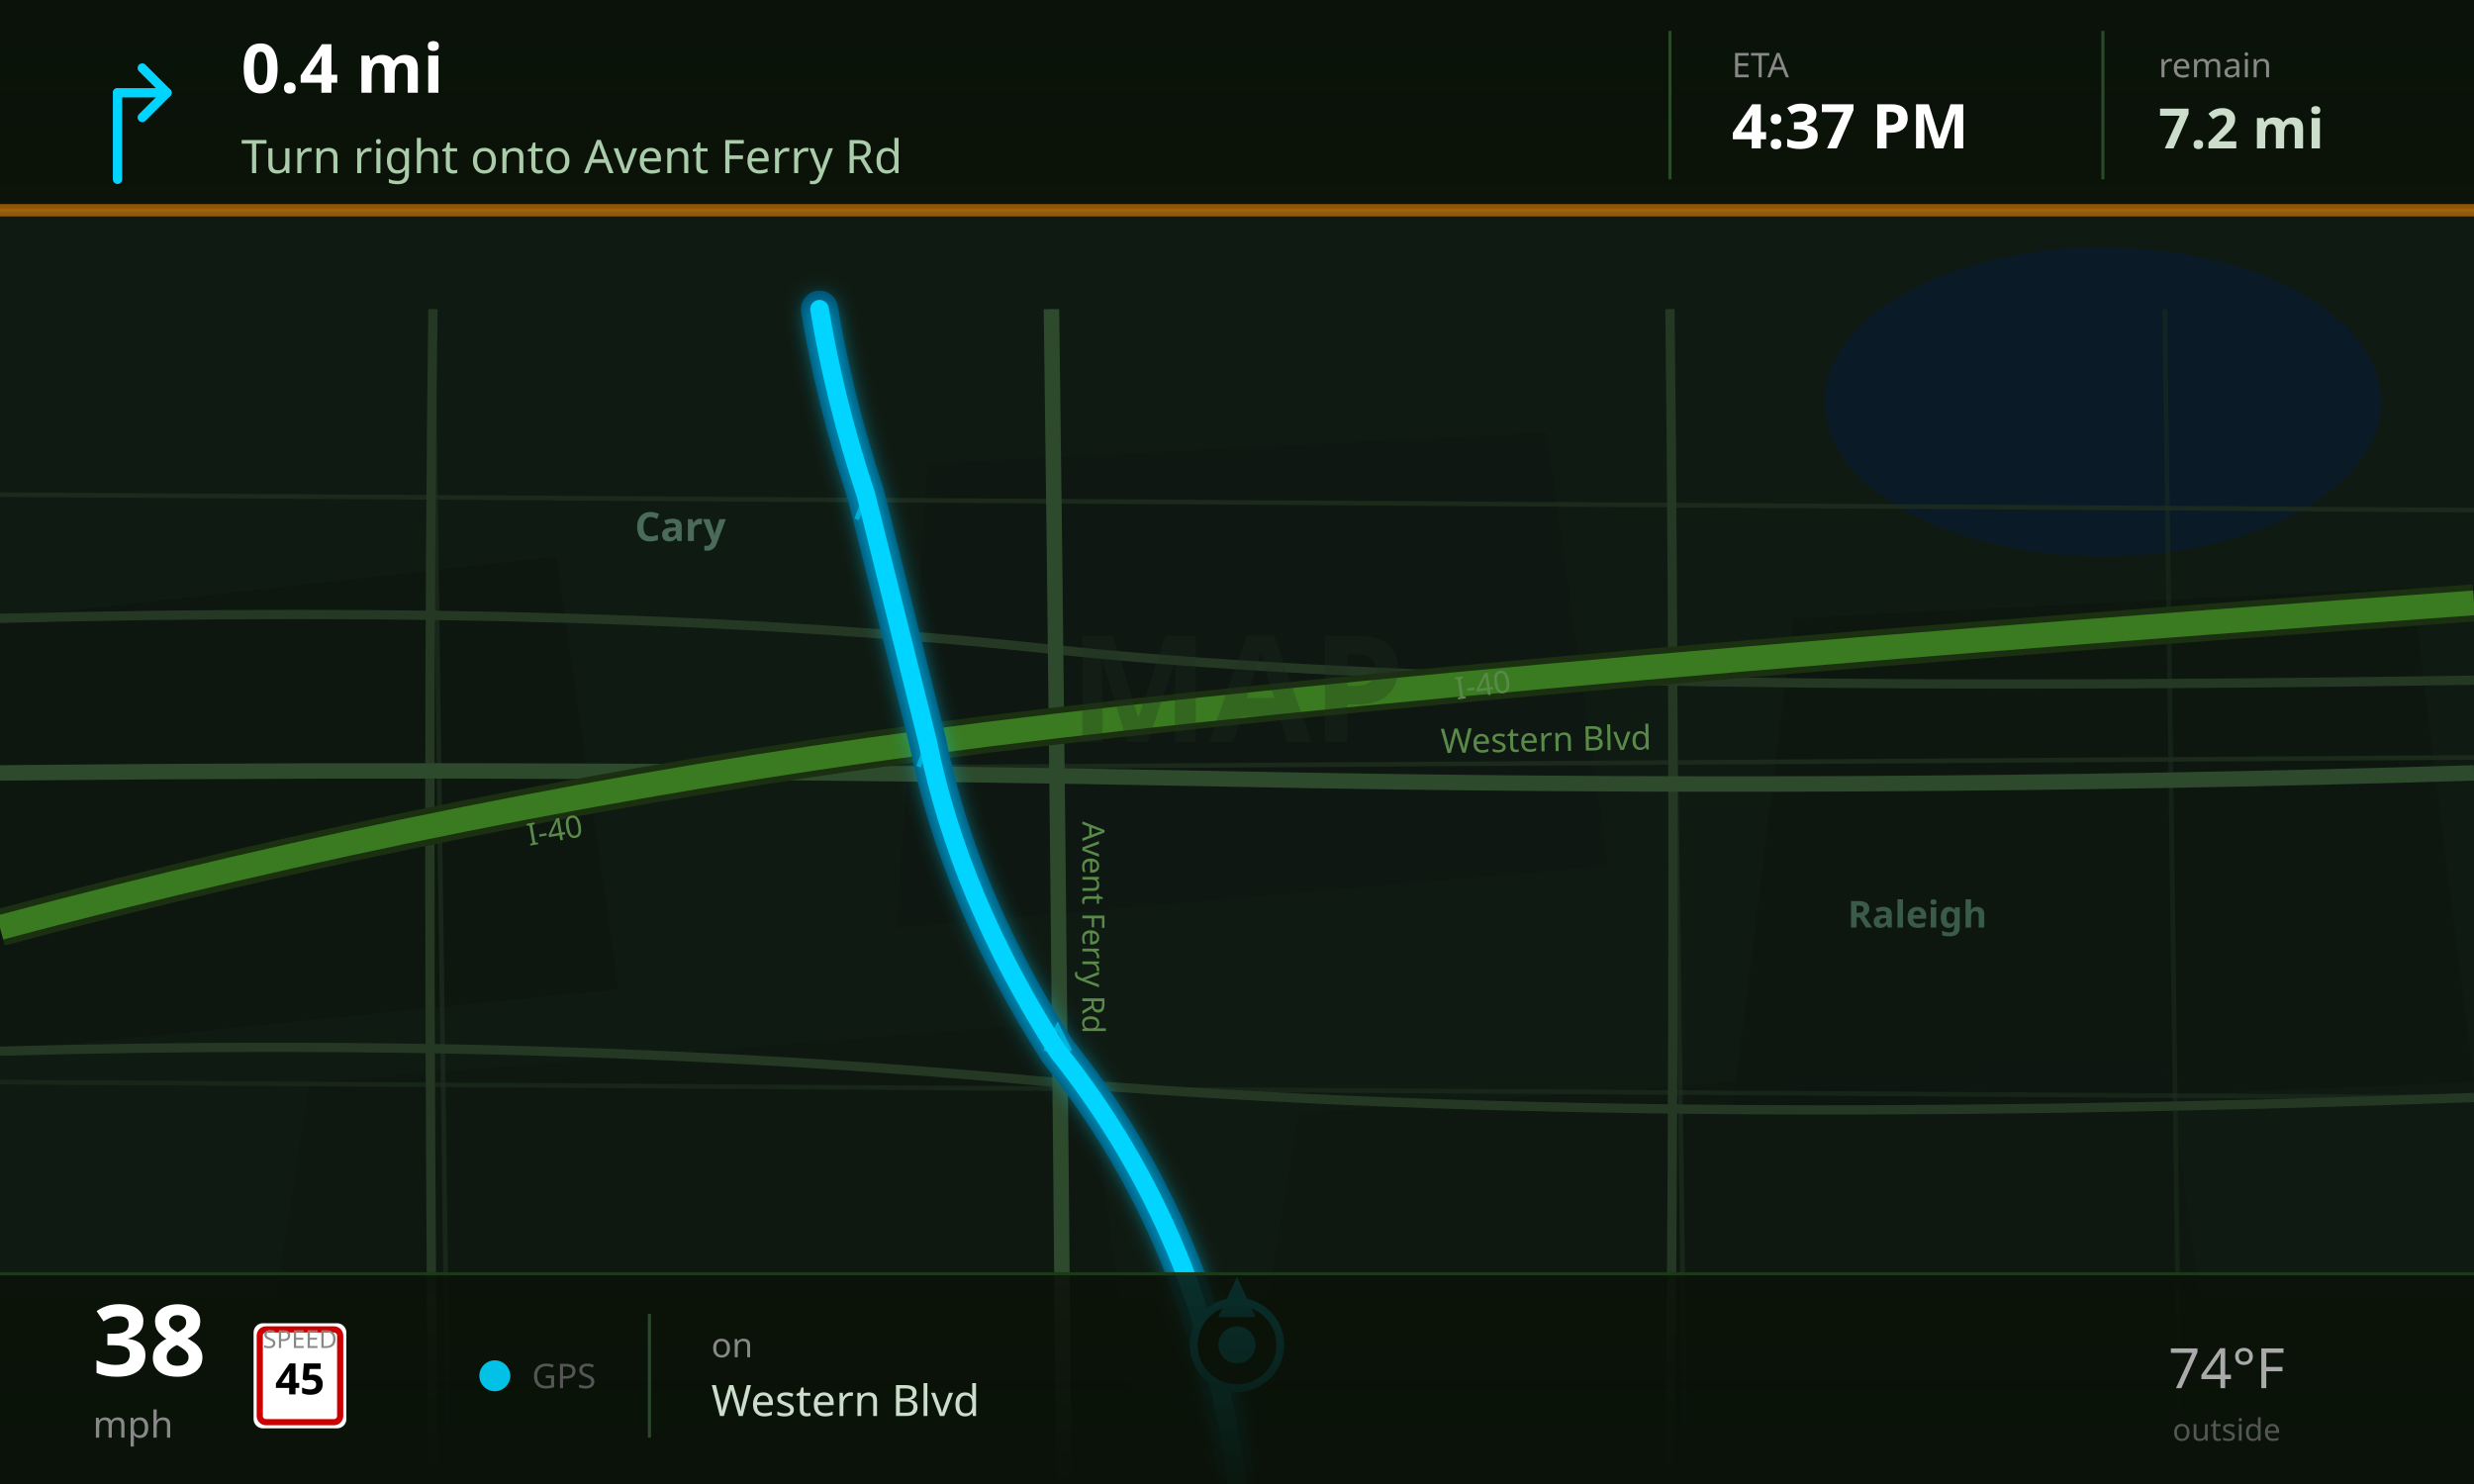
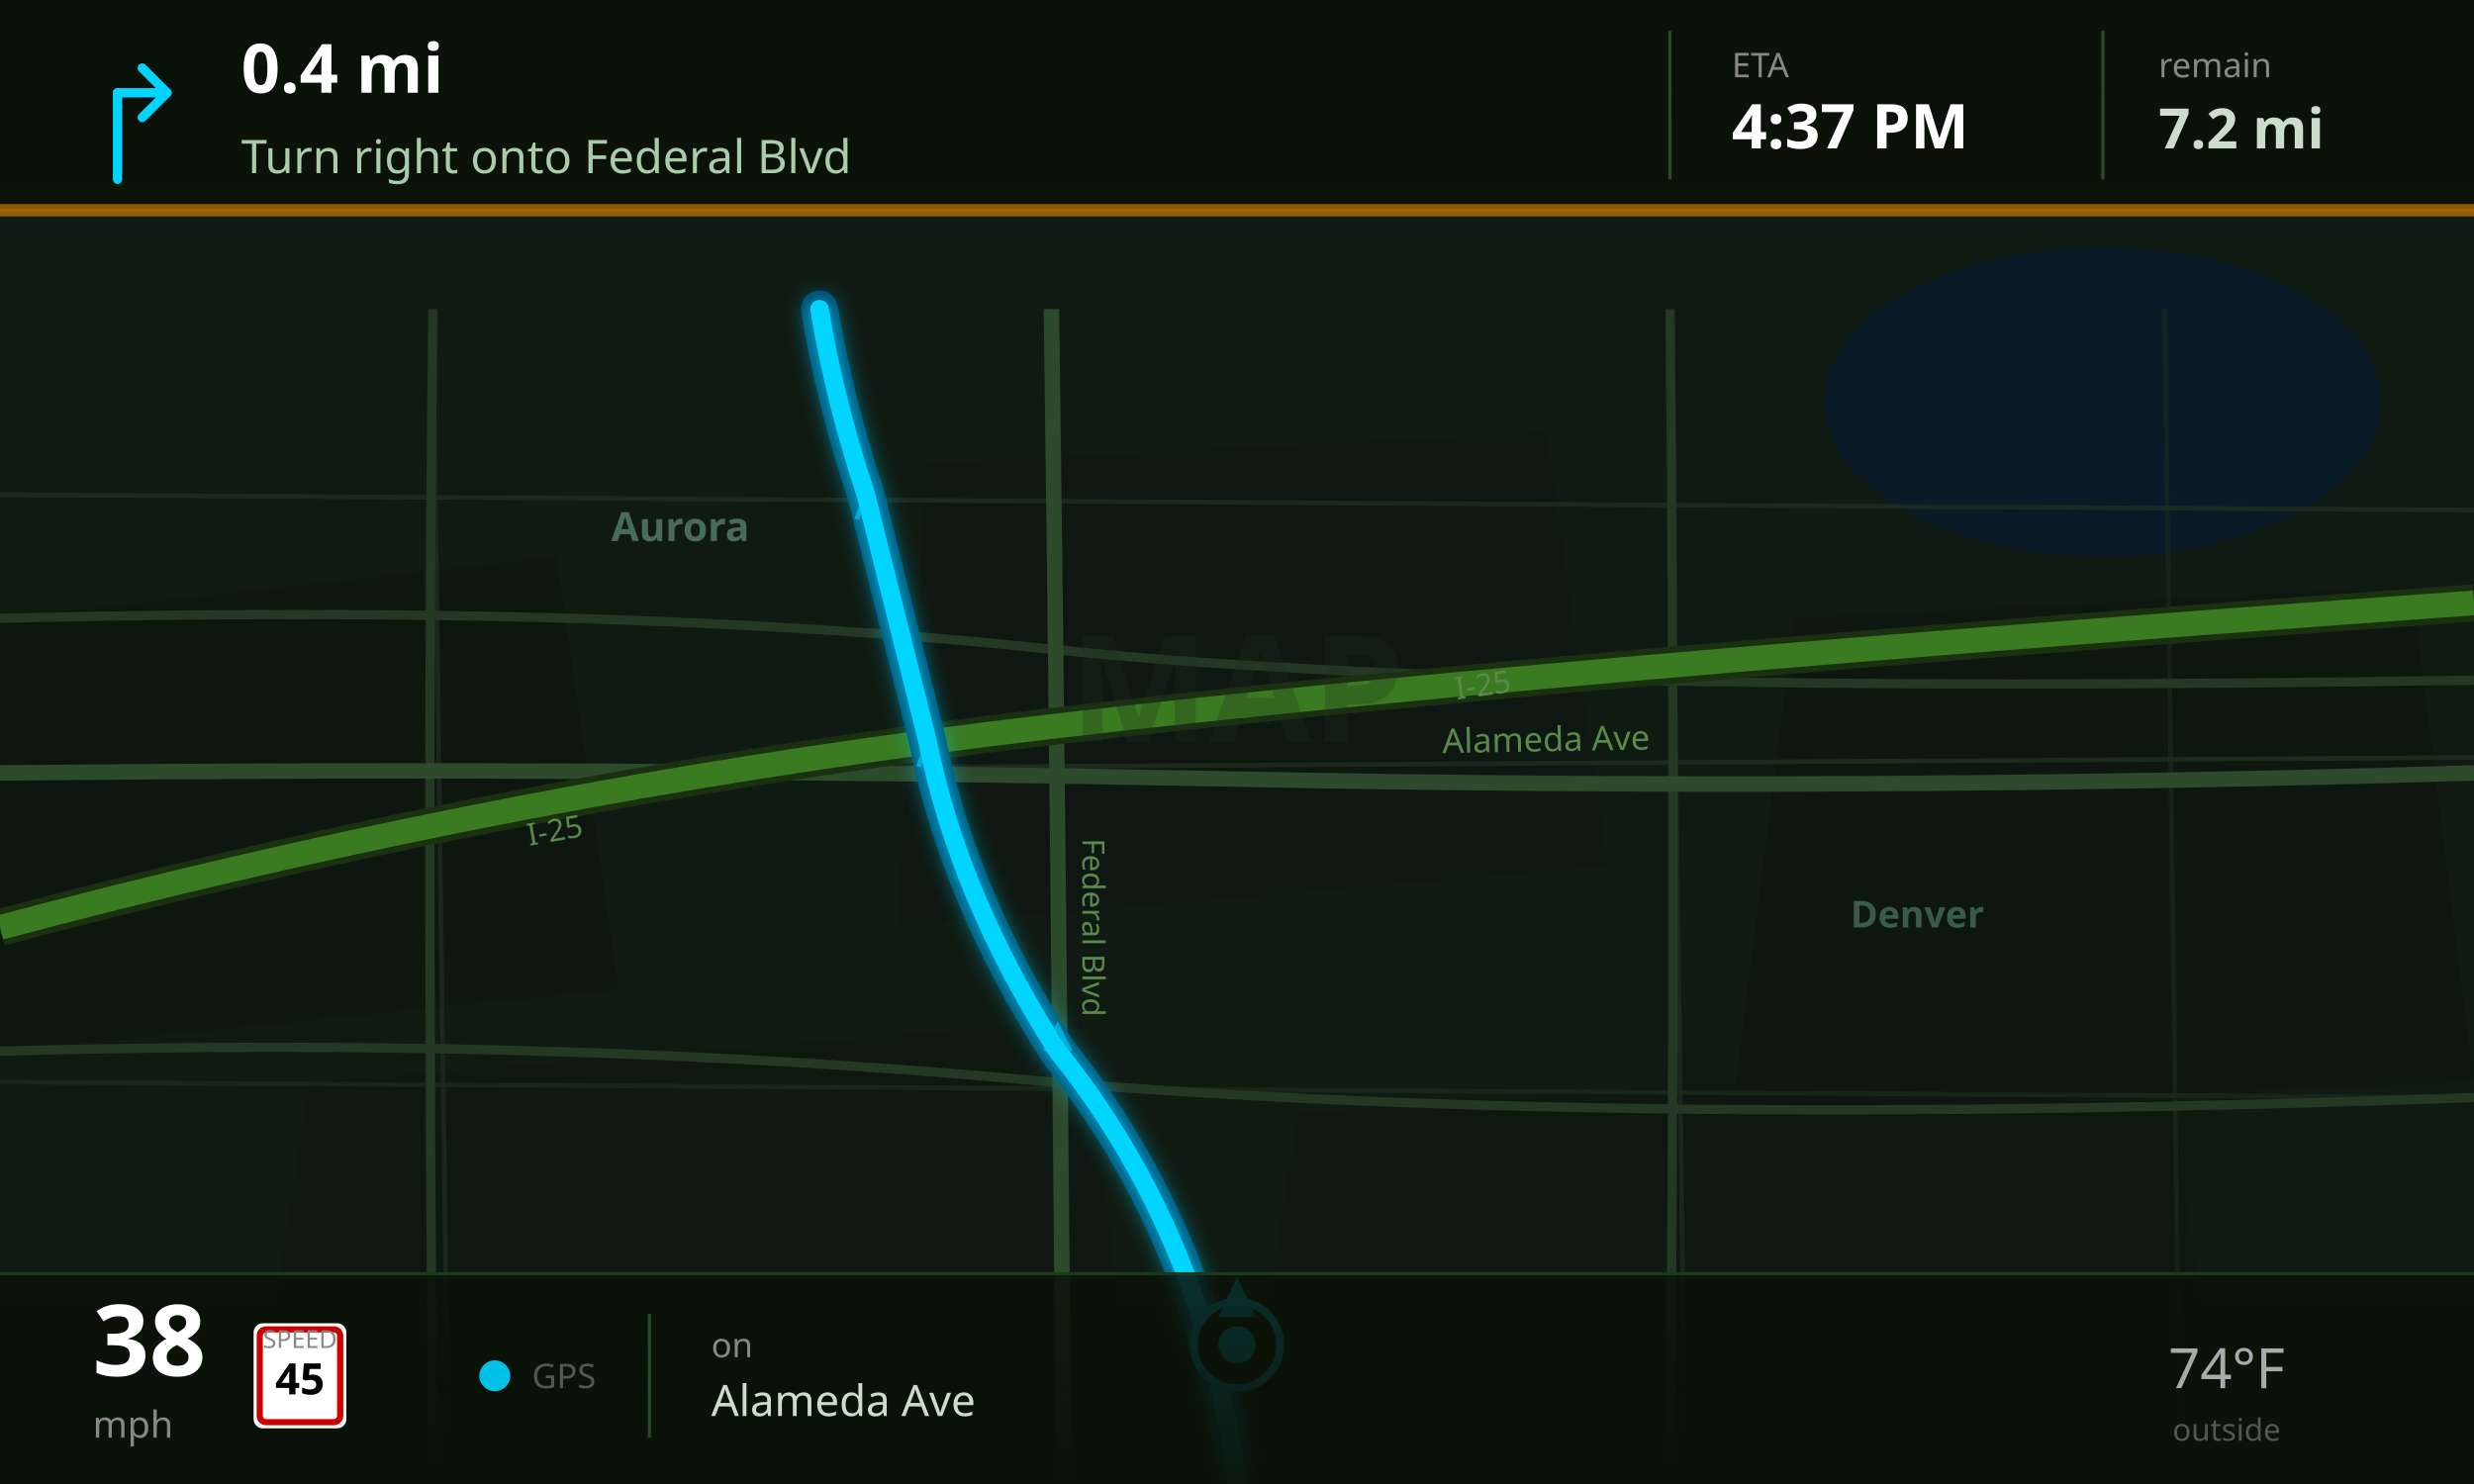
<svg xmlns="http://www.w3.org/2000/svg" width="800" height="480" viewBox="0 0 800 480">
  <defs>
    <linearGradient id="hudGrad" x1="0" y1="0" x2="0" y2="1">
      <stop offset="0%" stop-color="#0a1208" stop-opacity="0.97" />
      <stop offset="100%" stop-color="#0a1208" stop-opacity="0.85" />
    </linearGradient>
    <linearGradient id="bottomGrad" x1="0" y1="0" x2="0" y2="1">
      <stop offset="0%" stop-color="#0a1208" stop-opacity="0.85" />
      <stop offset="100%" stop-color="#0a1208" stop-opacity="0.97" />
    </linearGradient>
    <filter id="glow">
      <feGaussianBlur stdDeviation="3" result="blur" />
      <feMerge>
        <feMergeNode in="blur" />
        <feMergeNode in="SourceGraphic" />
      </feMerge>
    </filter>
    <filter id="routeGlow">
      <feGaussianBlur stdDeviation="4" result="blur" />
      <feMerge>
        <feMergeNode in="blur" />
        <feMergeNode in="SourceGraphic" />
      </feMerge>
    </filter>
  </defs>
  <rect width="800" height="480" fill="#0f1a12" />
  <polygon points="0,200 180,180 200,320 0,340" fill="#0d1510" opacity="0.7" />
  <polygon points="300,150 500,140 520,280 290,300" fill="#0d1510" opacity="0.6" />
  <polygon points="580,200 780,190 800,350 560,360" fill="#0d1510" opacity="0.7" />
  <polygon points="100,350 350,330 370,480 80,480" fill="#0d1510" opacity="0.5" />
  <polygon points="420,360 700,340 720,480 400,480" fill="#0d1510" opacity="0.5" />
  <ellipse cx="680" cy="130" rx="90" ry="50" fill="#0a1a28" opacity="0.9" />
  <line x1="0" y1="160" x2="800" y2="165" stroke="#1e2e1e" stroke-width="1.5" opacity="0.8" />
  <line x1="0" y1="250" x2="800" y2="245" stroke="#1e2e1e" stroke-width="1.5" opacity="0.8" />
  <line x1="0" y1="350" x2="800" y2="355" stroke="#1e2e1e" stroke-width="1.5" opacity="0.6" />
  <line x1="140" y1="100" x2="145" y2="480" stroke="#1e2e1e" stroke-width="1.5" opacity="0.7" />
  <line x1="340" y1="100" x2="345" y2="480" stroke="#1e2e1e" stroke-width="1.5" opacity="0.7" />
  <line x1="540" y1="100" x2="545" y2="480" stroke="#1e2e1e" stroke-width="1.5" opacity="0.7" />
  <line x1="700" y1="100" x2="705" y2="480" stroke="#1e2e1e" stroke-width="1.5" opacity="0.5" />
  <path d="M0,200 Q200,195 340,210 Q480,225 800,220" stroke="#243824" stroke-width="3" fill="none" />
  <path d="M0,340 Q180,335 340,350 Q520,365 800,355" stroke="#243824" stroke-width="3" fill="none" />
  <path d="M140,100 Q138,250 140,480" stroke="#243824" stroke-width="3" fill="none" />
  <path d="M540,100 Q542,270 540,480" stroke="#243824" stroke-width="3" fill="none" />
  <path d="M0,250 Q200,248 400,252 Q600,256 800,250" stroke="#2d4a2d" stroke-width="5" fill="none" />
  <path d="M340,100 Q342,250 344,480" stroke="#2d4a2d" stroke-width="5" fill="none" />
  <path d="M0,300 Q150,260 300,240 Q450,220 800,195" stroke="#1a3010" stroke-width="12" fill="none" />
  <path d="M0,300 Q150,260 300,240 Q450,220 800,195" stroke="#3a7a20" stroke-width="8" fill="none" />
-   <text x="180" y="272" fill="#5a8a4a" font-family="sans-serif" font-size="10" text-anchor="middle" transform="rotate(-10,180,272)">I-40</text>
-   <text x="480" y="225" fill="#5a8a4a" font-family="sans-serif" font-size="10" text-anchor="middle" transform="rotate(-8,480,225)">I-40</text>
+   <text x="180" y="272" fill="#5a8a4a" font-family="sans-serif" font-size="10" text-anchor="middle" transform="rotate(-10,180,272)">I-25</text>
+   <text x="480" y="225" fill="#5a8a4a" font-family="sans-serif" font-size="10" text-anchor="middle" transform="rotate(-8,480,225)">I-25</text>
  <path d="M400,480 Q390,400 342,340 Q310,290 300,240 Q290,200 280,160 Q270,130 265,100" stroke="#004466" stroke-width="12" fill="none" stroke-linecap="round" />
  <path d="M400,480 Q390,400 342,340 Q310,290 300,240 Q290,200 280,160 Q270,130 265,100" stroke="#00d4ff" stroke-width="6" fill="none" stroke-linecap="round" filter="url(#routeGlow)" />
  <g fill="none" stroke="#00d4ff" stroke-width="1.5" opacity="0.6">
    <polyline points="338,340 342,332 346,340" />
    <polyline points="297,248 300,240 303,248" />
    <polyline points="277,168 280,160 283,168" />
  </g>
  <circle cx="400" cy="435" r="14" fill="#0f1a12" stroke="#00d4ff" stroke-width="2.5" />
  <circle cx="400" cy="435" r="6" fill="#00d4ff" />
  <polygon points="400,413 394,426 406,426" fill="#00d4ff" opacity="0.9" />
-   <text x="500" y="243" fill="#5a8a4a" font-family="sans-serif" font-size="11" text-anchor="middle" transform="rotate(-1,500,243)">Western Blvd</text>
-   <text x="350" y="300" fill="#5a8a4a" font-family="sans-serif" font-size="10" text-anchor="middle" transform="rotate(90,350,300)">Avent Ferry Rd</text>
-   <text x="220" y="175" fill="#4a6a5a" font-family="sans-serif" font-size="13" font-weight="bold" text-anchor="middle">Cary</text>
-   <text x="620" y="300" fill="#3a5a4a" font-family="sans-serif" font-size="12" font-weight="bold" text-anchor="middle">Raleigh</text>
+   <text x="500" y="243" fill="#5a8a4a" font-family="sans-serif" font-size="11" text-anchor="middle" transform="rotate(-1,500,243)">Alameda Ave</text>
+   <text x="350" y="300" fill="#5a8a4a" font-family="sans-serif" font-size="10" text-anchor="middle" transform="rotate(90,350,300)">Federal Blvd</text>
+   <text x="220" y="175" fill="#4a6a5a" font-family="sans-serif" font-size="13" font-weight="bold" text-anchor="middle">Aurora</text>
+   <text x="620" y="300" fill="#3a5a4a" font-family="sans-serif" font-size="12" font-weight="bold" text-anchor="middle">Denver</text>
  <rect x="0" y="0" width="800" height="68" fill="url(#hudGrad)" />
  <line x1="0" y1="68" x2="800" y2="68" stroke="#1a3a1a" stroke-width="1" />
  <g transform="translate(18, 10)" fill="none" stroke="#00d4ff" stroke-width="3" stroke-linecap="round" stroke-linejoin="round">
    <line x1="20" y1="48" x2="20" y2="20" />
    <line x1="20" y1="20" x2="36" y2="20" />
    <polyline points="28,12 36,20 28,28" />
  </g>
  <text x="78" y="30" fill="#ffffff" font-family="sans-serif" font-size="22" font-weight="bold">0.4 mi</text>
-   <text x="78" y="56" fill="#aaccaa" font-family="sans-serif" font-size="15">Turn right onto Avent Ferry Rd</text>
+   <text x="78" y="56" fill="#aaccaa" font-family="sans-serif" font-size="15">Turn right onto Federal Blvd</text>
  <line x1="540" y1="10" x2="540" y2="58" stroke="#2a4a2a" stroke-width="1" />
  <text x="560" y="25" fill="#888888" font-family="sans-serif" font-size="11">ETA</text>
  <text x="560" y="48" fill="#ffffff" font-family="sans-serif" font-size="20" font-weight="bold">4:37 PM</text>
  <line x1="680" y1="10" x2="680" y2="58" stroke="#2a4a2a" stroke-width="1" />
  <text x="698" y="25" fill="#888888" font-family="sans-serif" font-size="11">remain</text>
  <text x="698" y="48" fill="#ccddcc" font-family="sans-serif" font-size="18" font-weight="bold">7.2 mi</text>
  <rect x="0" y="66" width="800" height="4" fill="#ff8c00" opacity="0.55" />
  <rect x="0" y="412" width="800" height="68" fill="url(#bottomGrad)" />
  <line x1="0" y1="412" x2="800" y2="412" stroke="#1a3a1a" stroke-width="1" />
  <text x="30" y="445" fill="#ffffff" font-family="sans-serif" font-size="32" font-weight="bold">38</text>
  <text x="30" y="465" fill="#888888" font-family="sans-serif" font-size="12">mph</text>
  <rect x="82" y="428" width="30" height="34" rx="3" fill="#ffffff" />
  <rect x="84" y="430" width="26" height="30" rx="2" fill="#ffffff" stroke="#cc0000" stroke-width="2" />
  <text x="97" y="436" fill="#888888" font-family="sans-serif" font-size="8" text-anchor="middle">SPEED</text>
  <text x="97" y="451" fill="#000000" font-family="sans-serif" font-size="14" font-weight="bold" text-anchor="middle">45</text>
  <circle cx="160" cy="445" r="5" fill="#00d4ff" opacity="0.9" />
  <text x="172" y="449" fill="#555555" font-family="sans-serif" font-size="11">GPS</text>
  <line x1="210" y1="425" x2="210" y2="465" stroke="#2a4a2a" stroke-width="1" />
  <text x="230" y="439" fill="#888888" font-family="sans-serif" font-size="11">on</text>
-   <text x="230" y="458" fill="#ccddcc" font-family="sans-serif" font-size="14">Western Blvd</text>
+   <text x="230" y="458" fill="#ccddcc" font-family="sans-serif" font-size="14">Alameda Ave</text>
  <text x="720" y="449" fill="#aaaaaa" font-family="sans-serif" font-size="18" text-anchor="middle">74°F</text>
  <text x="720" y="466" fill="#555555" font-family="sans-serif" font-size="10" text-anchor="middle">outside</text>
  <text x="400" y="240" fill="#1e2e1e" font-family="sans-serif" font-size="48" font-weight="bold" text-anchor="middle" opacity="0.25">MAP</text>
</svg>
